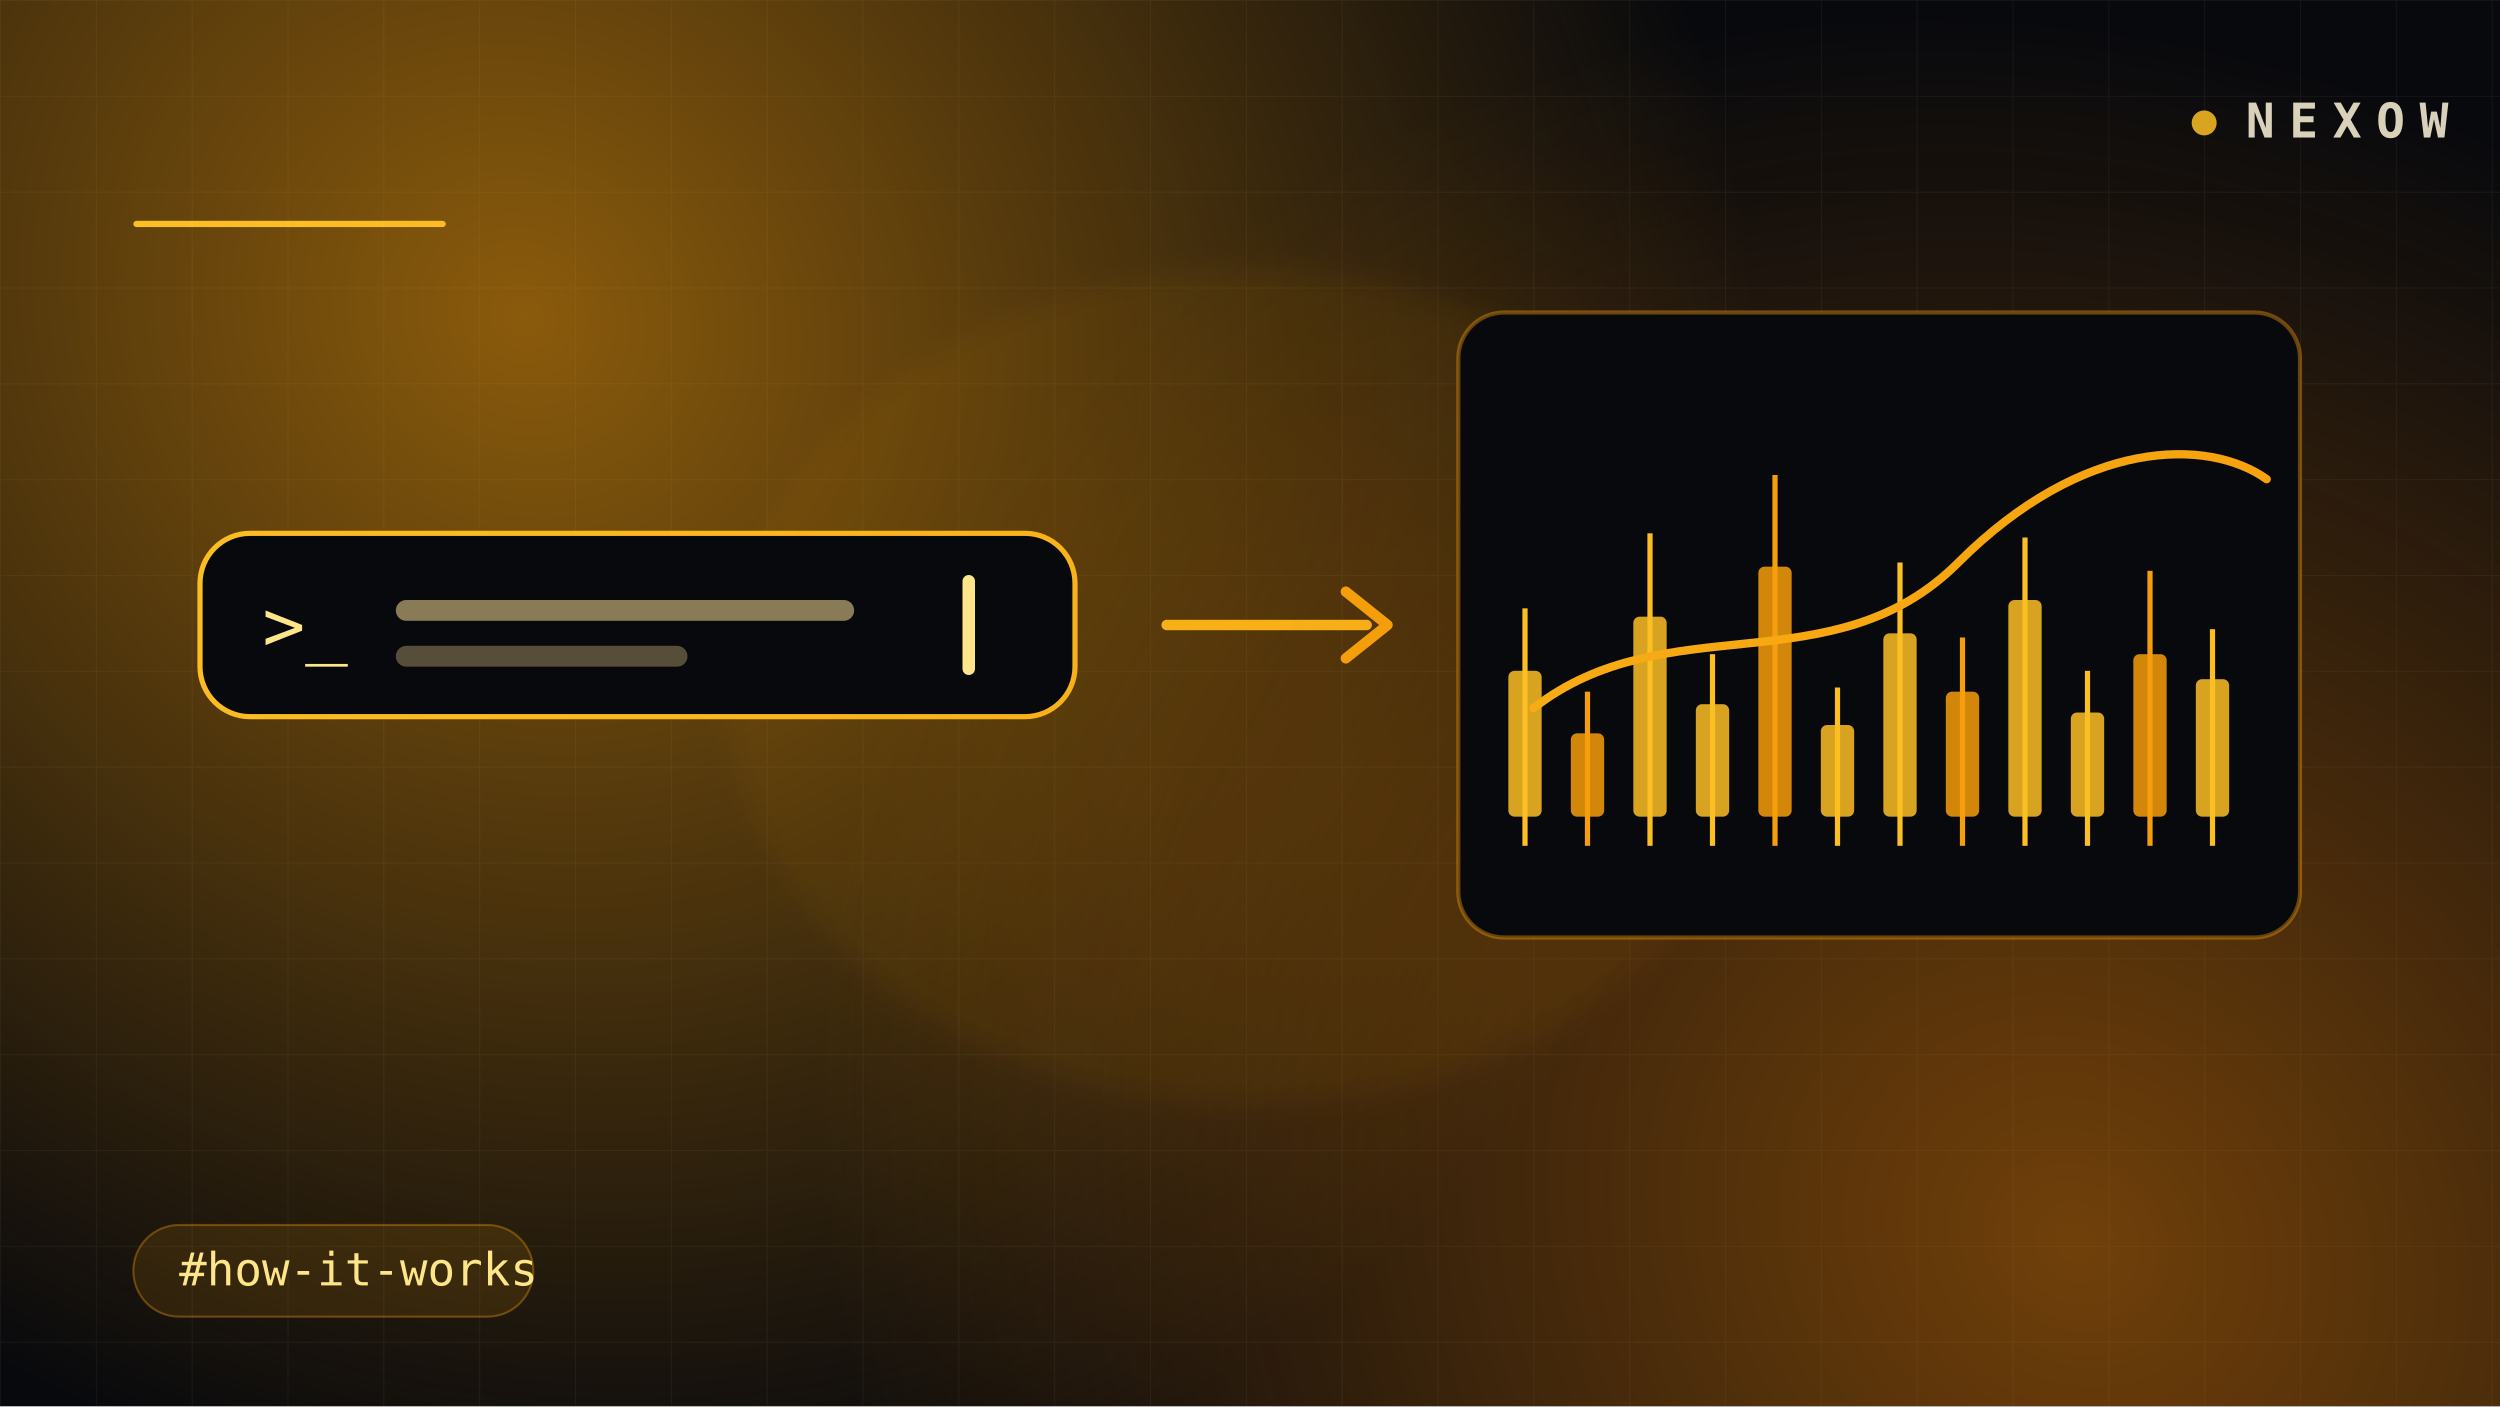
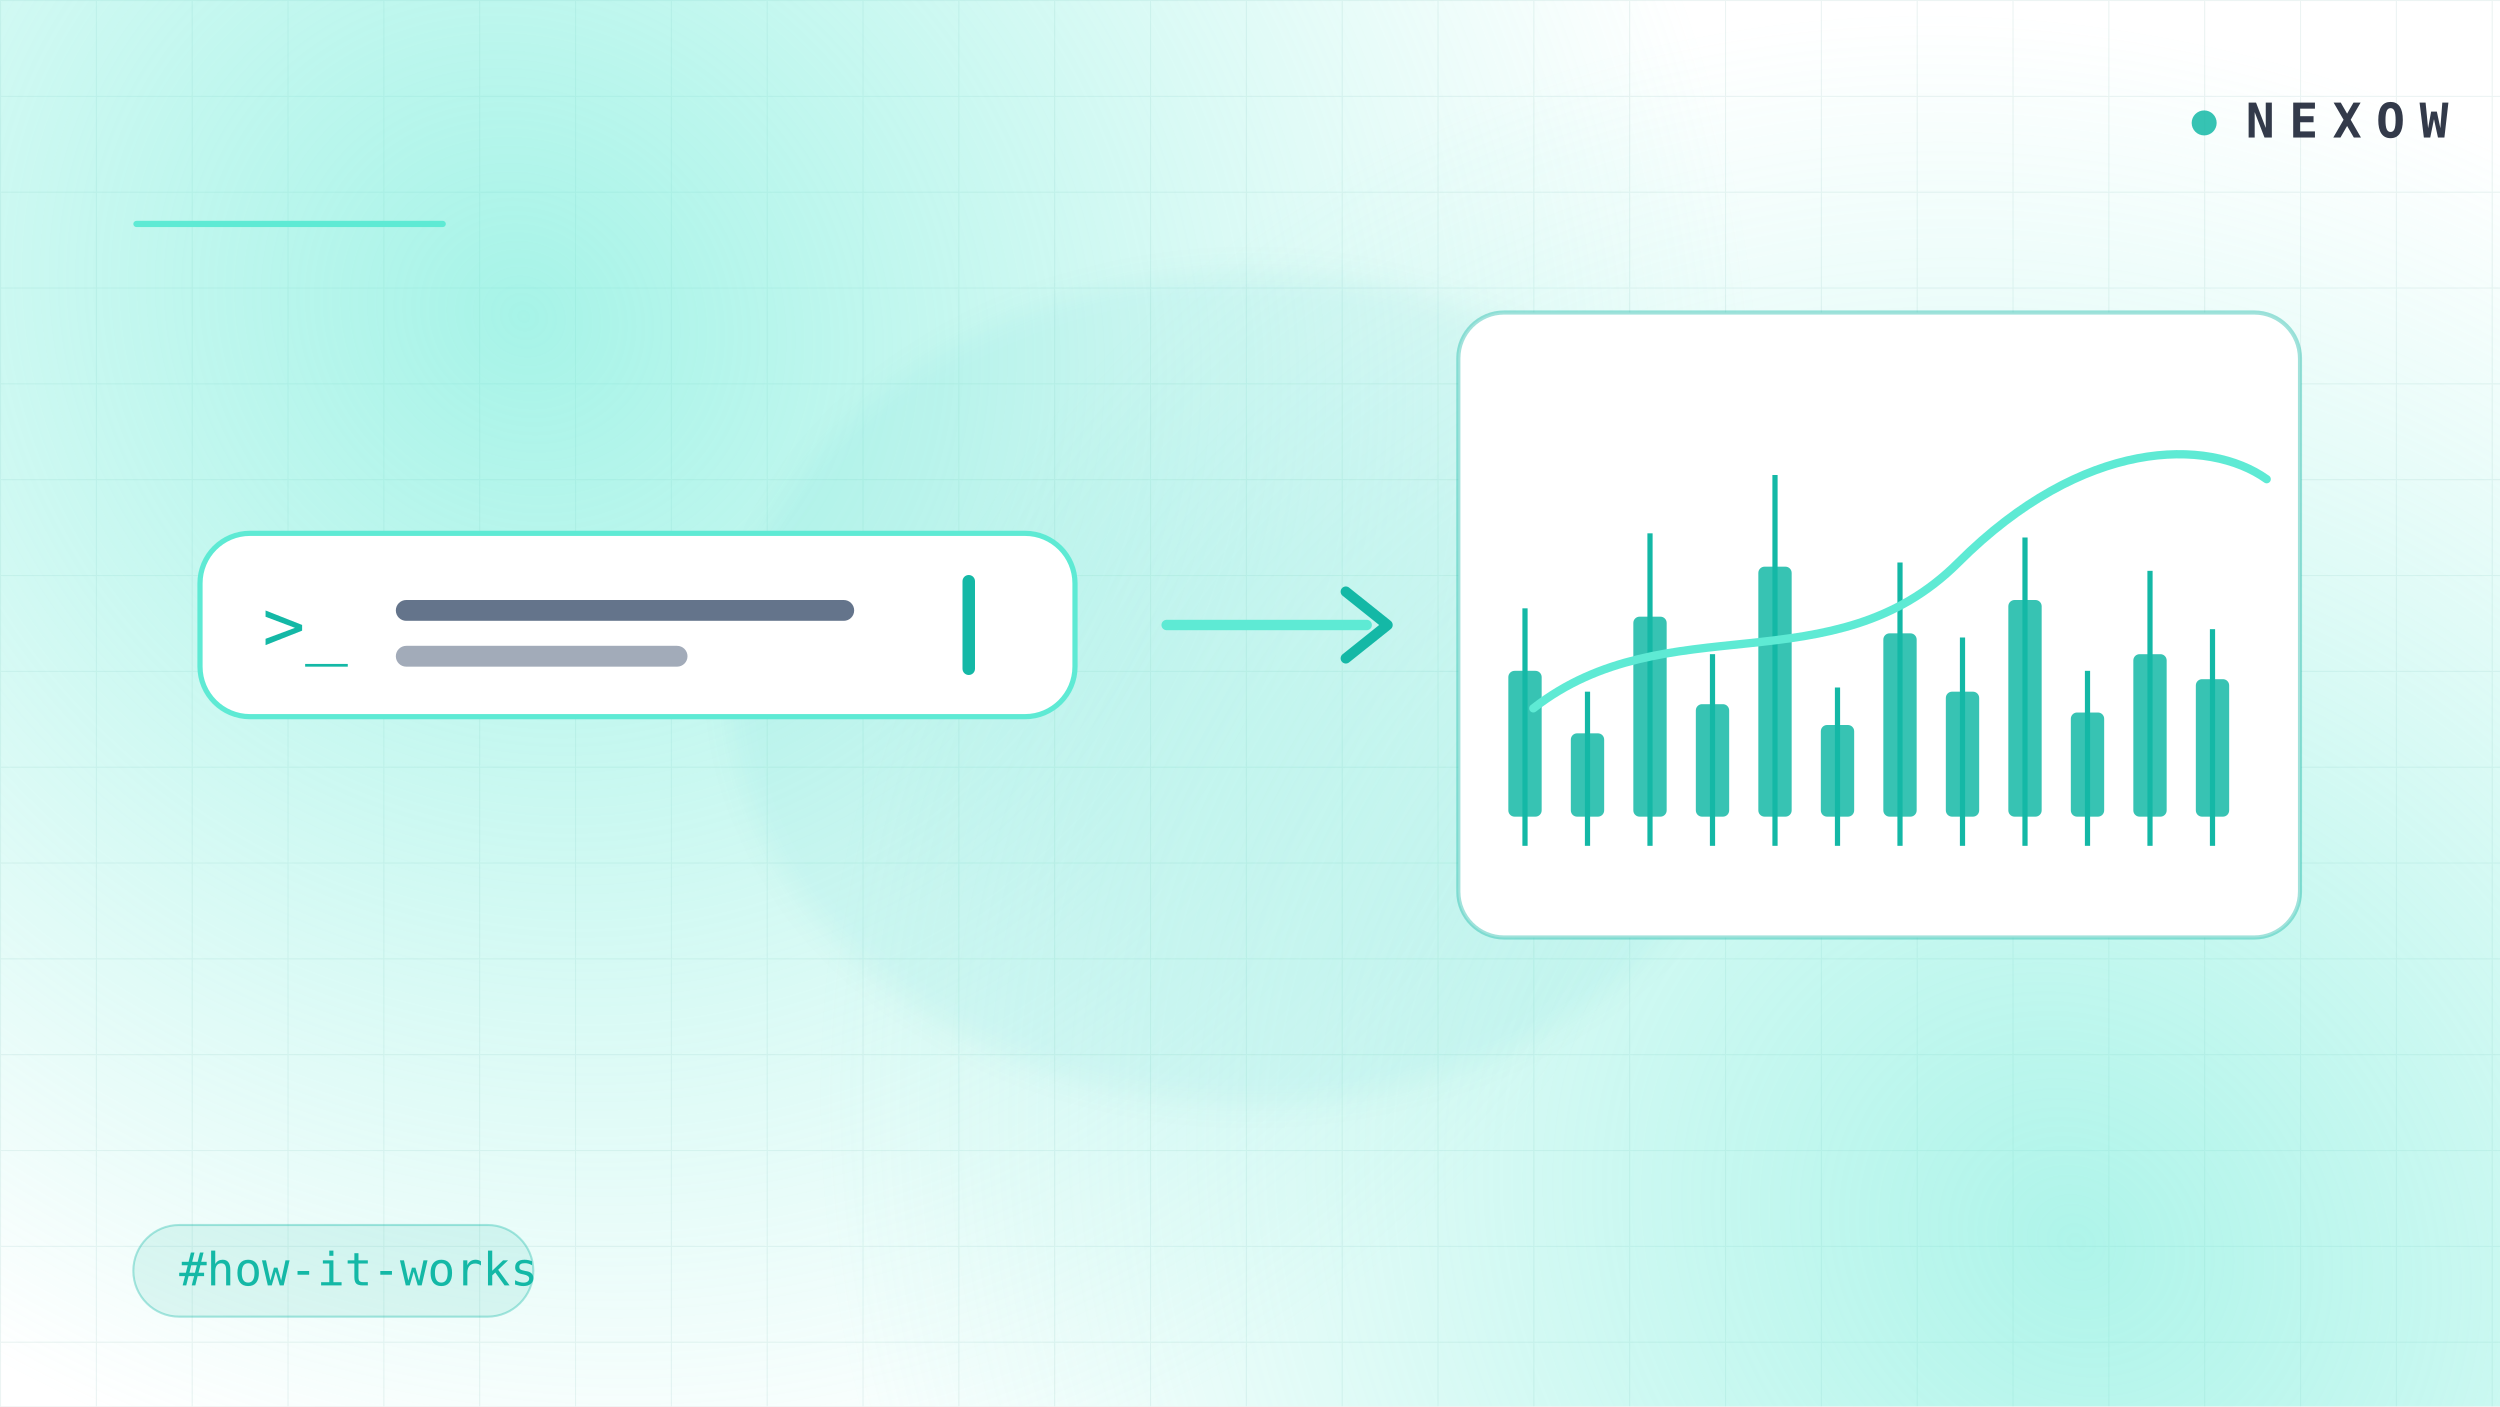
<svg xmlns="http://www.w3.org/2000/svg" width="1200" height="675" viewBox="0 0 1200 675" fill="none" role="img" aria-label="Prompt to live widget illustration">
  <defs>
+     <style>
+       *[fill="#08090d"] { fill: #ffffff; }
+       *[stroke="#08090d"] { stroke: #ffffff; }
+       *[fill="#f59e0b"], *[fill="#d97706"], *[fill="#fbbf24"], *[fill="#fde68a"] { fill: #14b8a6; }
+       *[stroke="#f59e0b"], *[stroke="#d97706"], *[stroke="#fbbf24"], *[stroke="#fde68a"] { stroke: #14b8a6; }
+       *[fill="#fdf3d8"] { fill: #0f172a; }
+       *[fill="#8a7b57"] { fill: #64748b; }
+       *[stroke="#ffffff"] { stroke: #0f766e; stroke-opacity: 0.08; }
+       stop[stop-color="#f59e0b"], stop[stop-color="#d97706"], stop[stop-color="#fbbf24"] { stop-color: #5eead4; }
+     </style>
    <radialGradient id="glowA" cx="0" cy="0" r="1" gradientUnits="userSpaceOnUse" gradientTransform="translate(250 150) rotate(40) scale(620 560)">
      <stop stop-color="#f59e0b" stop-opacity="0.55" />
      <stop offset="1" stop-color="#f59e0b" stop-opacity="0" />
    </radialGradient>
    <radialGradient id="glowB" cx="0" cy="0" r="1" gradientUnits="userSpaceOnUse" gradientTransform="translate(1000 600) rotate(-140) scale(640 560)">
      <stop stop-color="#d97706" stop-opacity="0.5" />
      <stop offset="1" stop-color="#d97706" stop-opacity="0" />
    </radialGradient>
    <linearGradient id="edge" x1="80" y1="140" x2="1120" y2="560" gradientUnits="userSpaceOnUse">
      <stop stop-color="#fbbf24" />
      <stop offset="1" stop-color="#f59e0b" />
    </linearGradient>
    <pattern id="grid" width="46" height="46" patternUnits="userSpaceOnUse">
      <path d="M46 0H0V46" fill="none" stroke="#ffffff" stroke-opacity="0.045" stroke-width="1" />
    </pattern>
    <filter id="soft" x="-30%" y="-30%" width="160%" height="160%">
      <feGaussianBlur stdDeviation="7" />
    </filter>
  </defs>
  <rect width="1200" height="675" fill="#08090d" />
  <rect width="1200" height="675" fill="url(#grid)" />
  <rect width="1200" height="675" fill="url(#glowA)" />
  <rect width="1200" height="675" fill="url(#glowB)" />
  <g opacity="0.85">
    <circle cx="1058" cy="59" r="6" fill="#fbbf24" />
    <text x="1078" y="66" font-family="'JetBrains Mono', ui-monospace, SFMono-Regular, monospace" font-size="23" font-weight="700" letter-spacing="7" fill="#fdf3d8">NEXOW</text>
  </g>
  <g transform="translate(64 588)">
    <rect x="0" y="0" width="192" height="44" rx="22" fill="#f59e0b" fill-opacity="0.12" stroke="#f59e0b" stroke-opacity="0.35" />
    <text x="22" y="29" font-family="'JetBrains Mono', ui-monospace, SFMono-Regular, monospace" font-size="22" fill="#fde68a">#how-it-works</text>
  </g>
  <rect x="64" y="106" width="150" height="3" rx="1.5" fill="url(#edge)" />
  <g>
    <ellipse cx="600" cy="330" rx="250" ry="200" fill="#f59e0b" fill-opacity="0.06" filter="url(#soft)" />
    <rect x="96" y="256" width="420" height="88" rx="24" fill="#08090d" stroke="url(#edge)" stroke-width="2.5" />
    <text x="126" y="312" font-family="'JetBrains Mono', ui-monospace, SFMono-Regular, monospace" font-size="34" fill="#fde68a">&gt;_</text>
    <rect x="190" y="288" width="220" height="10" rx="5" fill="#8a7b57" />
    <rect x="190" y="310" width="140" height="10" rx="5" fill="#8a7b57" fill-opacity="0.6" />
    <rect x="462" y="276" width="6" height="48" rx="3" fill="#fde68a" />
    <path d="M560 300 h96" stroke="url(#edge)" stroke-width="5" stroke-linecap="round" />
    <path d="M646 284 l20 16 l-20 16" fill="none" stroke="#f59e0b" stroke-width="5" stroke-linecap="round" stroke-linejoin="round" />
    <rect x="700" y="150" width="404" height="300" rx="22" fill="#08090d" stroke="#f59e0b" stroke-opacity="0.4" stroke-width="2" />
    <line x1="732" y1="292" x2="732" y2="406" stroke="#fbbf24" stroke-width="2.5" />
    <rect x="724" y="322" width="16" height="70" rx="3" fill="#fbbf24" fill-opacity="0.85" />
    <line x1="762" y1="332" x2="762" y2="406" stroke="#f59e0b" stroke-width="2.5" />
    <rect x="754" y="352" width="16" height="40" rx="3" fill="#f59e0b" fill-opacity="0.85" />
    <line x1="792" y1="256" x2="792" y2="406" stroke="#fbbf24" stroke-width="2.5" />
    <rect x="784" y="296" width="16" height="96" rx="3" fill="#fbbf24" fill-opacity="0.85" />
    <line x1="822" y1="314" x2="822" y2="406" stroke="#fbbf24" stroke-width="2.5" />
    <rect x="814" y="338" width="16" height="54" rx="3" fill="#fbbf24" fill-opacity="0.85" />
    <line x1="852" y1="228" x2="852" y2="406" stroke="#f59e0b" stroke-width="2.5" />
    <rect x="844" y="272" width="16" height="120" rx="3" fill="#f59e0b" fill-opacity="0.85" />
    <line x1="882" y1="330" x2="882" y2="406" stroke="#fbbf24" stroke-width="2.5" />
    <rect x="874" y="348" width="16" height="44" rx="3" fill="#fbbf24" fill-opacity="0.85" />
    <line x1="912" y1="270" x2="912" y2="406" stroke="#fbbf24" stroke-width="2.5" />
    <rect x="904" y="304" width="16" height="88" rx="3" fill="#fbbf24" fill-opacity="0.85" />
    <line x1="942" y1="306" x2="942" y2="406" stroke="#f59e0b" stroke-width="2.5" />
    <rect x="934" y="332" width="16" height="60" rx="3" fill="#f59e0b" fill-opacity="0.85" />
    <line x1="972" y1="258" x2="972" y2="406" stroke="#fbbf24" stroke-width="2.5" />
    <rect x="964" y="288" width="16" height="104" rx="3" fill="#fbbf24" fill-opacity="0.85" />
    <line x1="1002" y1="322" x2="1002" y2="406" stroke="#fbbf24" stroke-width="2.5" />
    <rect x="994" y="342" width="16" height="50" rx="3" fill="#fbbf24" fill-opacity="0.85" />
    <line x1="1032" y1="274" x2="1032" y2="406" stroke="#f59e0b" stroke-width="2.5" />
    <rect x="1024" y="314" width="16" height="78" rx="3" fill="#f59e0b" fill-opacity="0.85" />
    <line x1="1062" y1="302" x2="1062" y2="406" stroke="#fbbf24" stroke-width="2.5" />
    <rect x="1054" y="326" width="16" height="66" rx="3" fill="#fbbf24" fill-opacity="0.85" />
    <path d="M736 340 C 800 290, 880 330, 940 270 S 1060 210, 1088 230" fill="none" stroke="url(#edge)" stroke-width="4" stroke-linecap="round" />
  </g>
</svg>
